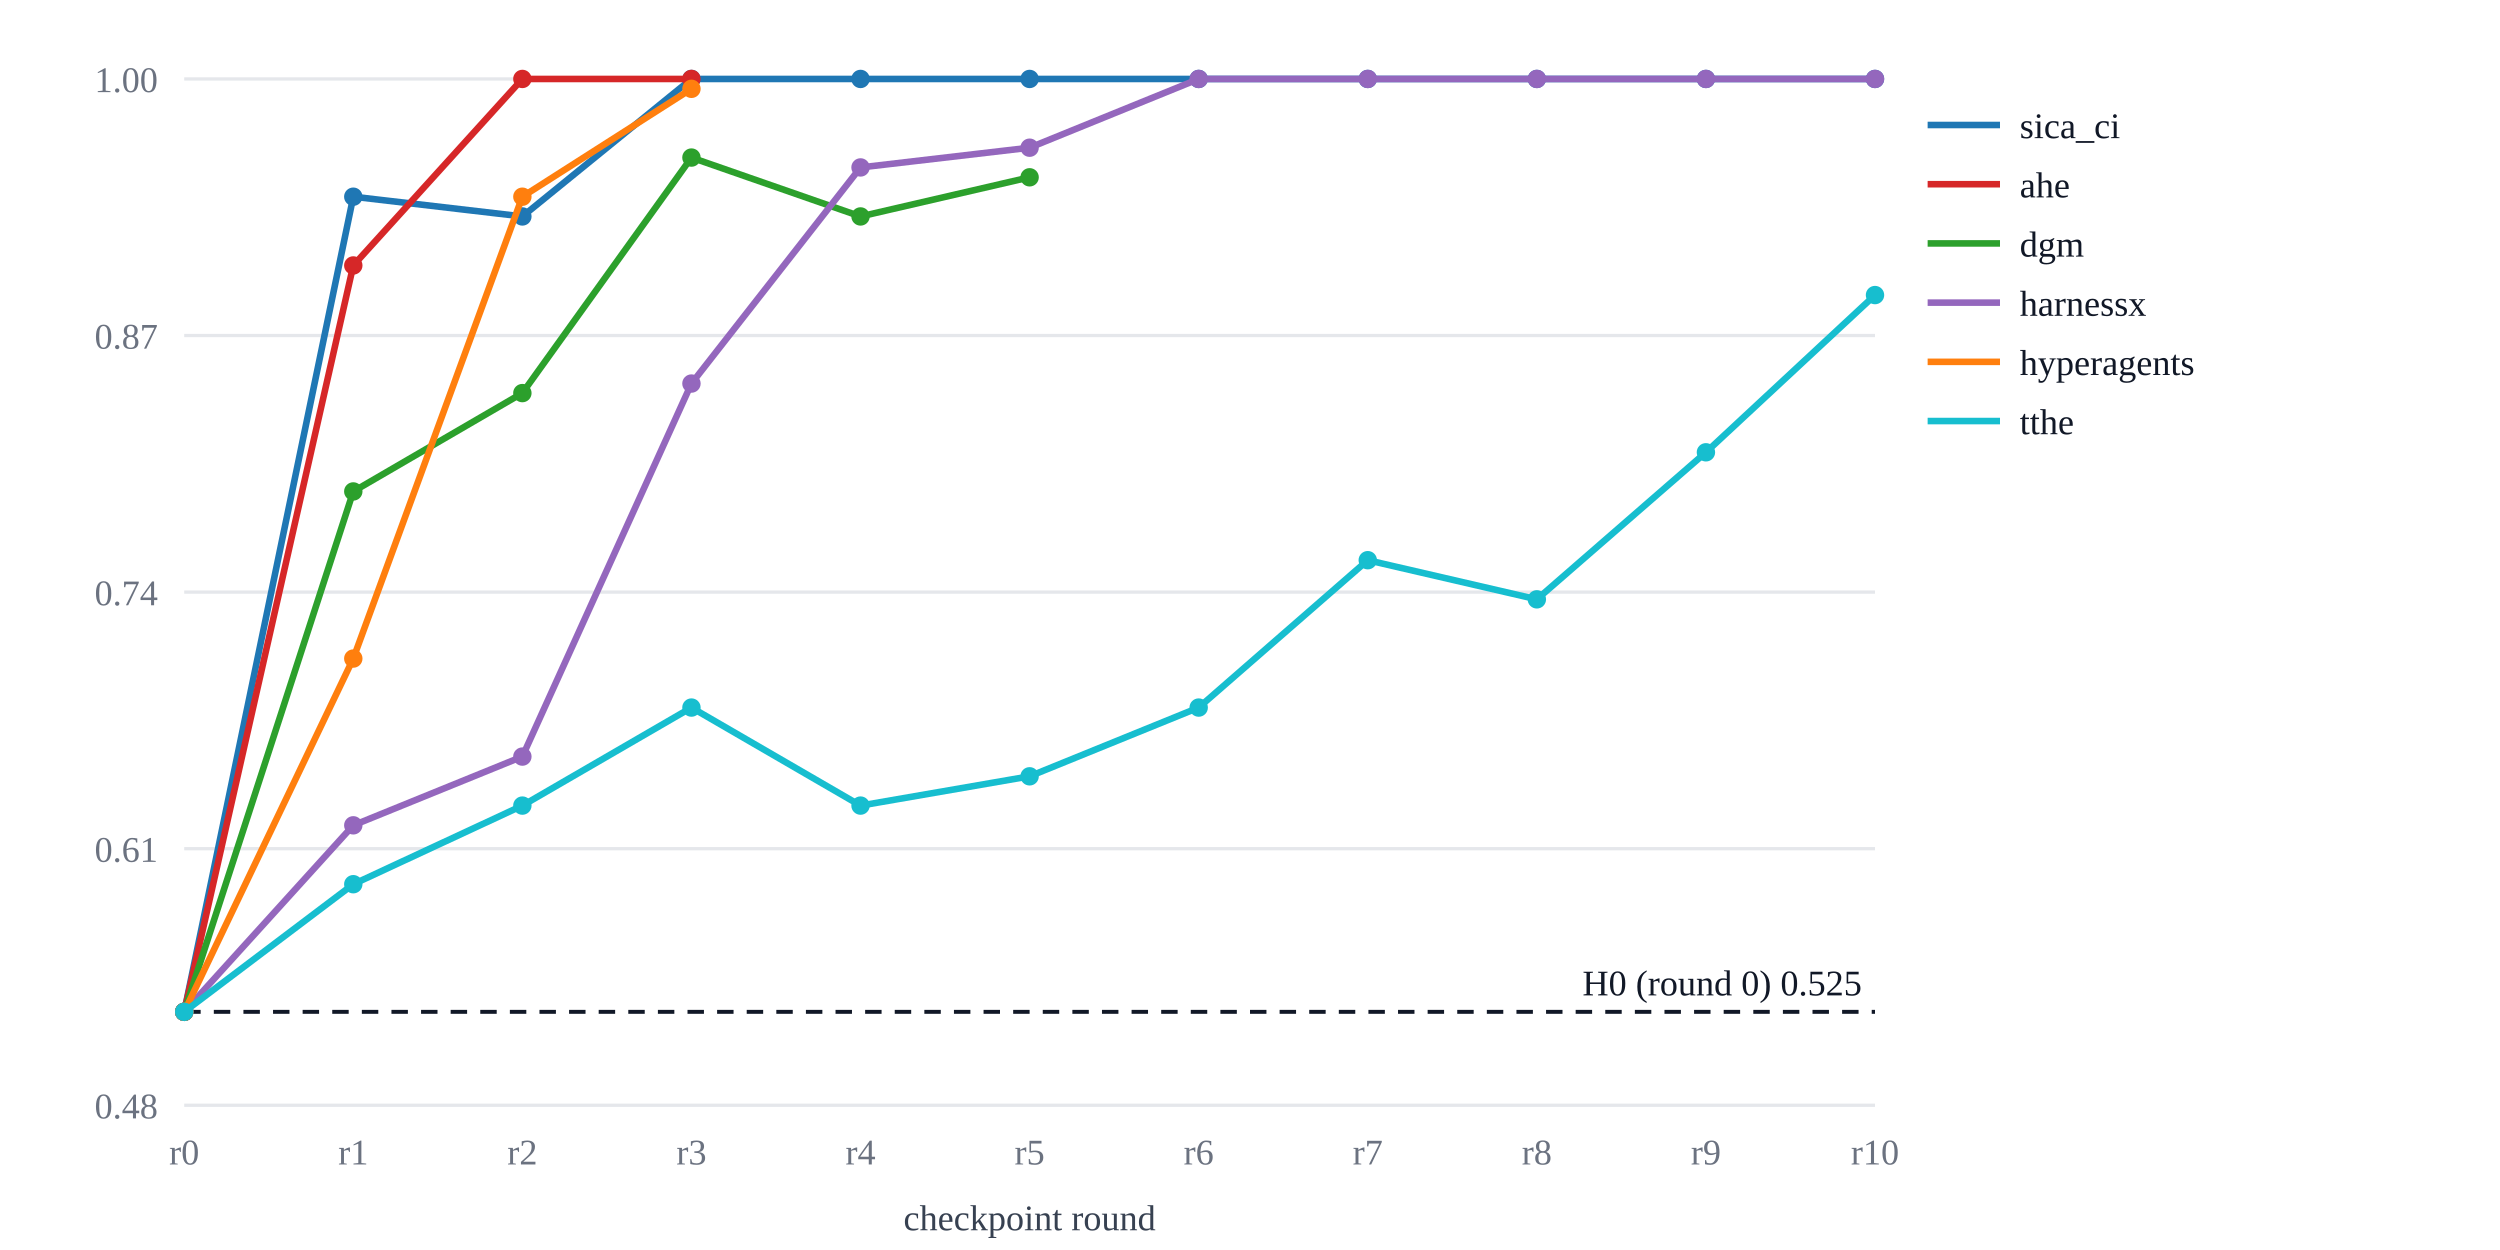
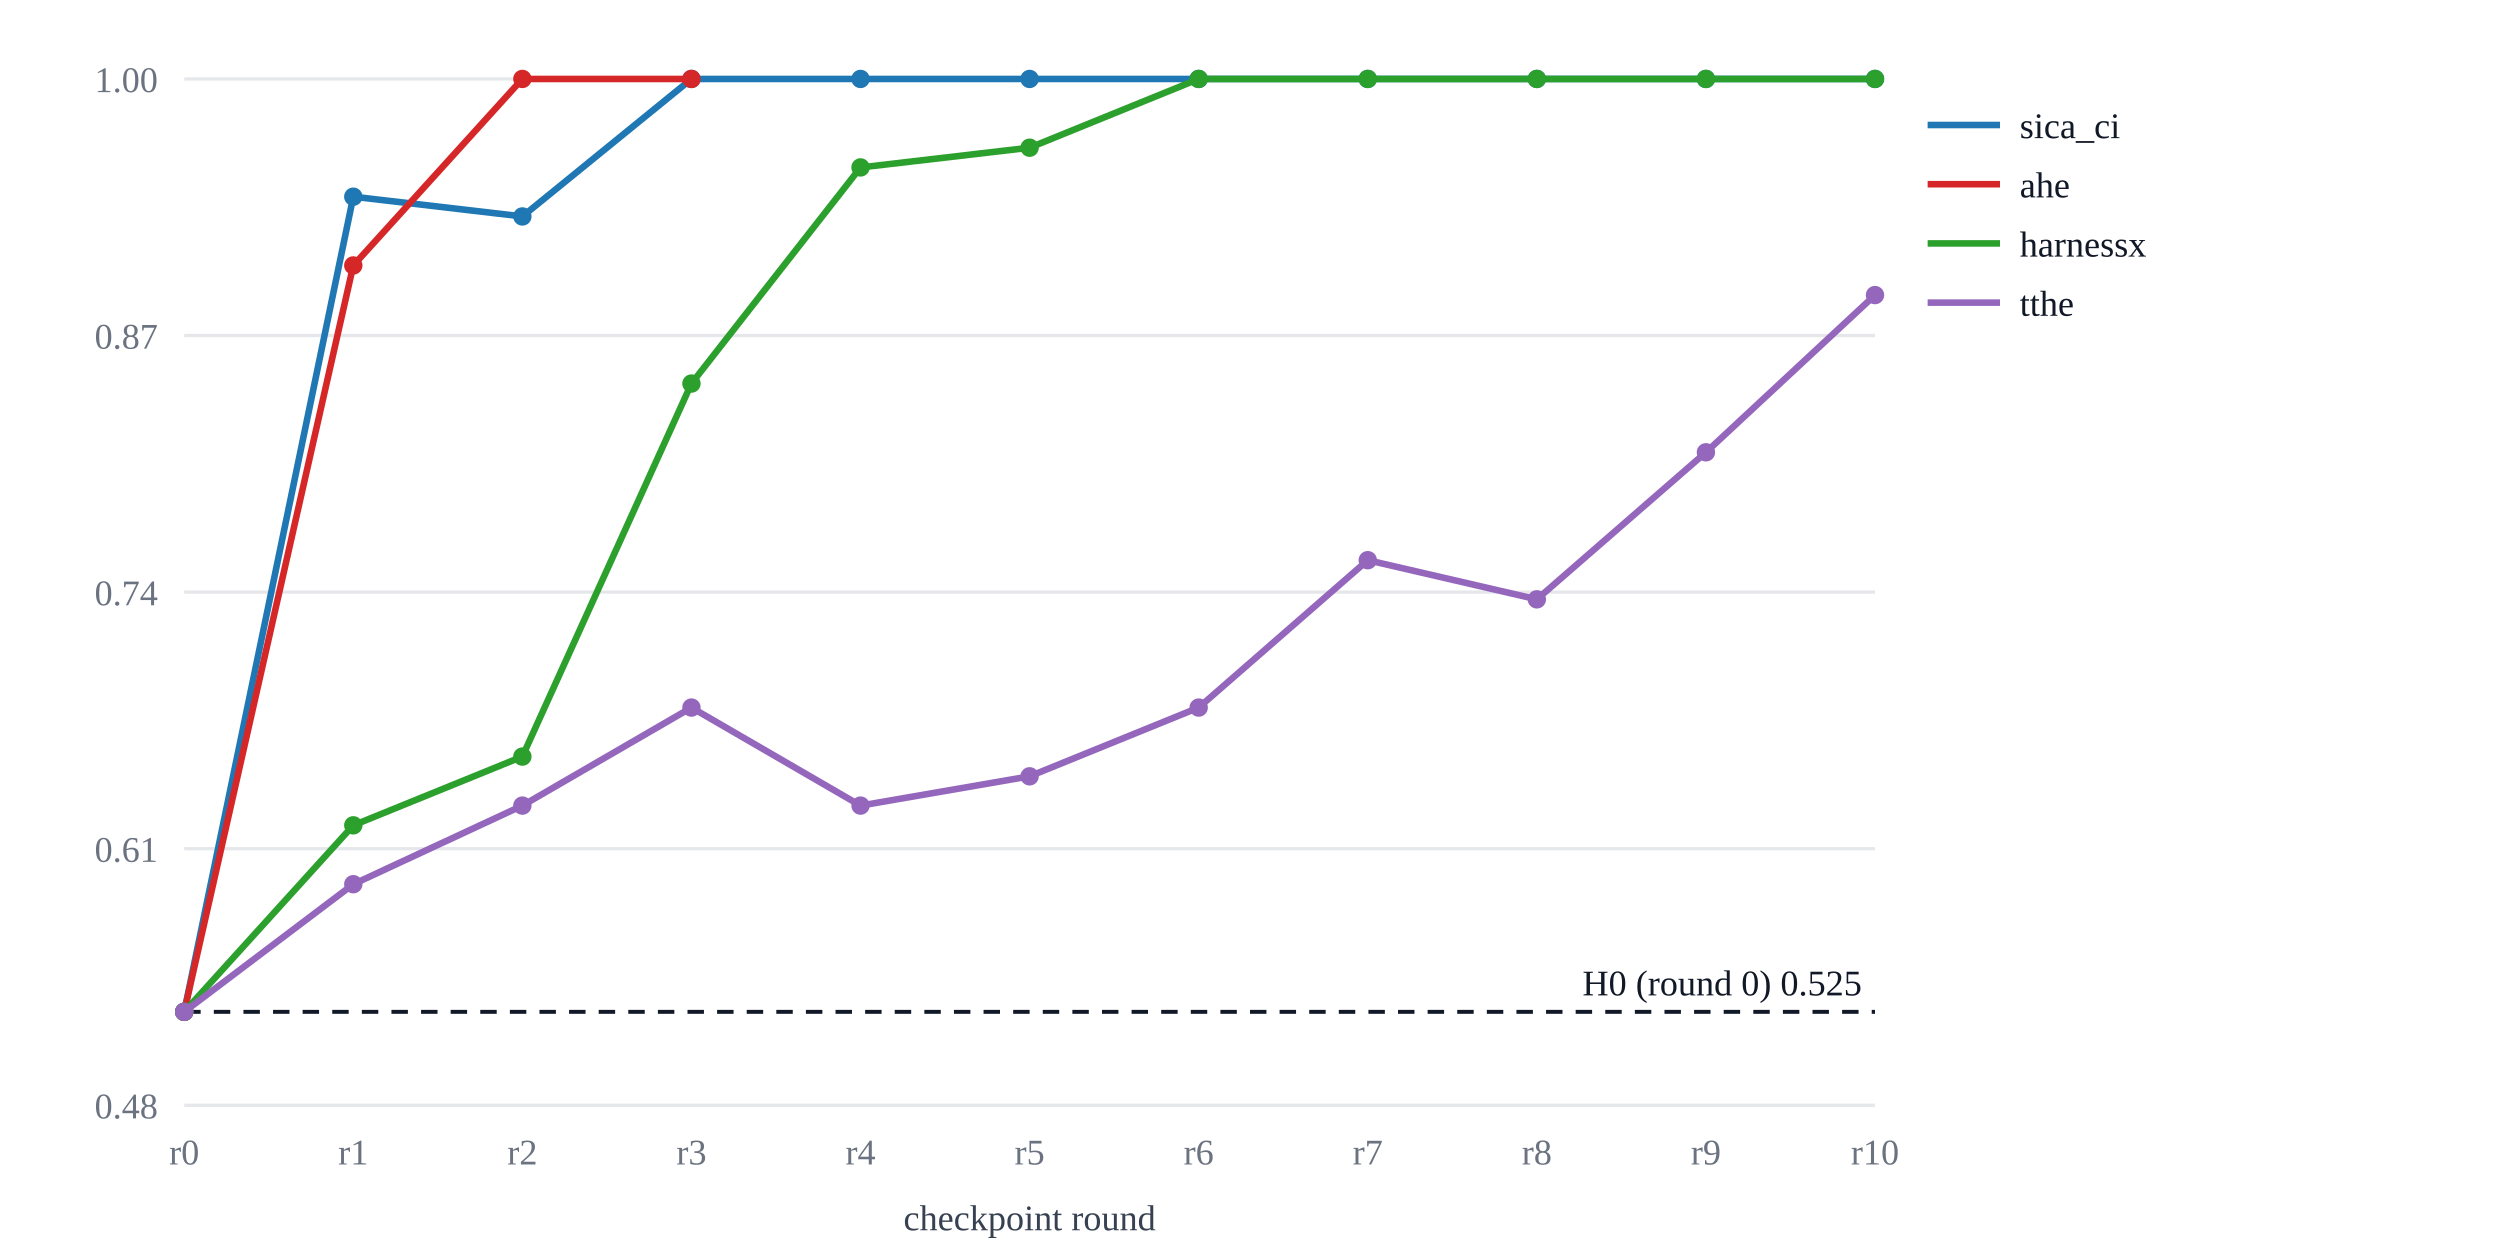
<svg xmlns="http://www.w3.org/2000/svg" width="760" height="380" viewBox="0 0 760 380" role="img" aria-label="Score by checkpoint round on valid_train">
  <rect width="760" height="380" fill="#ffffff" />
  <line x1="56" y1="336.0" x2="570" y2="336.0" stroke="#e5e7eb" stroke-width="1" />
  <text x="48" y="340.0" font-size="11" fill="#6b7280" text-anchor="end">0.48</text>
  <line x1="56" y1="258.0" x2="570" y2="258.0" stroke="#e5e7eb" stroke-width="1" />
  <text x="48" y="262.0" font-size="11" fill="#6b7280" text-anchor="end">0.61</text>
  <line x1="56" y1="180.0" x2="570" y2="180.0" stroke="#e5e7eb" stroke-width="1" />
  <text x="48" y="184.0" font-size="11" fill="#6b7280" text-anchor="end">0.74</text>
  <line x1="56" y1="102.0" x2="570" y2="102.0" stroke="#e5e7eb" stroke-width="1" />
  <text x="48" y="106.0" font-size="11" fill="#6b7280" text-anchor="end">0.87</text>
  <line x1="56" y1="24.0" x2="570" y2="24.0" stroke="#e5e7eb" stroke-width="1" />
  <text x="48" y="28.0" font-size="11" fill="#6b7280" text-anchor="end">1.00</text>
  <text x="56.0" y="354" font-size="11" fill="#6b7280" text-anchor="middle">r0</text>
  <text x="107.4" y="354" font-size="11" fill="#6b7280" text-anchor="middle">r1</text>
  <text x="158.8" y="354" font-size="11" fill="#6b7280" text-anchor="middle">r2</text>
  <text x="210.2" y="354" font-size="11" fill="#6b7280" text-anchor="middle">r3</text>
  <text x="261.6" y="354" font-size="11" fill="#6b7280" text-anchor="middle">r4</text>
  <text x="313.0" y="354" font-size="11" fill="#6b7280" text-anchor="middle">r5</text>
  <text x="364.4" y="354" font-size="11" fill="#6b7280" text-anchor="middle">r6</text>
  <text x="415.8" y="354" font-size="11" fill="#6b7280" text-anchor="middle">r7</text>
  <text x="467.2" y="354" font-size="11" fill="#6b7280" text-anchor="middle">r8</text>
  <text x="518.6" y="354" font-size="11" fill="#6b7280" text-anchor="middle">r9</text>
  <text x="570.0" y="354" font-size="11" fill="#6b7280" text-anchor="middle">r10</text>
  <line x1="56" y1="307.6" x2="570" y2="307.6" stroke="#111827" stroke-width="1.2" stroke-dasharray="5 4" />
  <text x="566" y="302.6" font-size="11" fill="#111827" text-anchor="end">H0 (round 0) 0.525</text>
  <g data-method-line="sica_ci">
    <path d="M56.0,307.6 L107.4,59.8 L158.8,65.8 L210.2,24.0 L261.6,24.0 L313.0,24.0 L364.4,24.0 L415.8,24.0 L467.2,24.0 L518.6,24.0 L570.0,24.0" fill="none" stroke="#1f77b4" stroke-width="2" />
    <circle cx="56.0" cy="307.6" r="2.8" fill="#1f77b4" />
    <circle cx="107.4" cy="59.8" r="2.8" fill="#1f77b4" />
    <circle cx="158.8" cy="65.8" r="2.8" fill="#1f77b4" />
    <circle cx="210.2" cy="24.0" r="2.8" fill="#1f77b4" />
    <circle cx="261.6" cy="24.0" r="2.8" fill="#1f77b4" />
    <circle cx="313.0" cy="24.0" r="2.8" fill="#1f77b4" />
    <circle cx="364.4" cy="24.0" r="2.8" fill="#1f77b4" />
    <circle cx="415.8" cy="24.0" r="2.8" fill="#1f77b4" />
    <circle cx="467.2" cy="24.0" r="2.8" fill="#1f77b4" />
    <circle cx="518.6" cy="24.0" r="2.8" fill="#1f77b4" />
    <circle cx="570.0" cy="24.0" r="2.8" fill="#1f77b4" />
    <line x1="586" y1="38" x2="608" y2="38" stroke="#1f77b4" stroke-width="2" />
    <text x="614" y="42" font-size="11" fill="#111827">sica_ci</text>
  </g>
  <g data-method-line="ahe">
    <path d="M56.0,307.6 L107.4,80.7 L158.8,24.0 L210.2,24.0" fill="none" stroke="#d62728" stroke-width="2" />
    <circle cx="56.0" cy="307.6" r="2.8" fill="#d62728" />
    <circle cx="107.4" cy="80.7" r="2.8" fill="#d62728" />
    <circle cx="158.8" cy="24.0" r="2.8" fill="#d62728" />
    <circle cx="210.2" cy="24.0" r="2.8" fill="#d62728" />
    <line x1="586" y1="56" x2="608" y2="56" stroke="#d62728" stroke-width="2" />
    <text x="614" y="60" font-size="11" fill="#111827">ahe</text>
  </g>
-   <g data-method-line="dgm">
-     <path d="M56.0,307.6 L107.4,149.4 L158.8,119.5 L210.2,47.9 L261.6,65.8 L313.0,53.9" fill="none" stroke="#2ca02c" stroke-width="2" />
+   <g data-method-line="harnessx">
+     <path d="M56.0,307.6 L107.4,250.9 L158.8,230.0 L210.2,116.6 L261.6,50.9 L313.0,44.9 L364.4,24.0 L415.8,24.0 L467.2,24.0 L518.6,24.0 L570.0,24.0" fill="none" stroke="#2ca02c" stroke-width="2" />
    <circle cx="56.0" cy="307.6" r="2.8" fill="#2ca02c" />
-     <circle cx="107.4" cy="149.4" r="2.8" fill="#2ca02c" />
-     <circle cx="158.8" cy="119.5" r="2.8" fill="#2ca02c" />
-     <circle cx="210.2" cy="47.9" r="2.8" fill="#2ca02c" />
-     <circle cx="261.6" cy="65.8" r="2.8" fill="#2ca02c" />
-     <circle cx="313.0" cy="53.9" r="2.8" fill="#2ca02c" />
+     <circle cx="107.4" cy="250.9" r="2.8" fill="#2ca02c" />
+     <circle cx="158.8" cy="230.0" r="2.8" fill="#2ca02c" />
+     <circle cx="210.2" cy="116.6" r="2.8" fill="#2ca02c" />
+     <circle cx="261.6" cy="50.9" r="2.8" fill="#2ca02c" />
+     <circle cx="313.0" cy="44.9" r="2.8" fill="#2ca02c" />
+     <circle cx="364.4" cy="24.0" r="2.8" fill="#2ca02c" />
+     <circle cx="415.8" cy="24.0" r="2.8" fill="#2ca02c" />
+     <circle cx="467.2" cy="24.0" r="2.8" fill="#2ca02c" />
+     <circle cx="518.6" cy="24.0" r="2.8" fill="#2ca02c" />
+     <circle cx="570.0" cy="24.0" r="2.8" fill="#2ca02c" />
    <line x1="586" y1="74" x2="608" y2="74" stroke="#2ca02c" stroke-width="2" />
-     <text x="614" y="78" font-size="11" fill="#111827">dgm</text>
-   </g>
-   <g data-method-line="harnessx">
-     <path d="M56.0,307.6 L107.4,250.9 L158.8,230.0 L210.2,116.6 L261.6,50.9 L313.0,44.9 L364.4,24.0 L415.8,24.0 L467.2,24.0 L518.6,24.0 L570.0,24.0" fill="none" stroke="#9467bd" stroke-width="2" />
-     <circle cx="56.0" cy="307.6" r="2.8" fill="#9467bd" />
-     <circle cx="107.4" cy="250.9" r="2.8" fill="#9467bd" />
-     <circle cx="158.8" cy="230.0" r="2.8" fill="#9467bd" />
-     <circle cx="210.2" cy="116.6" r="2.8" fill="#9467bd" />
-     <circle cx="261.6" cy="50.9" r="2.8" fill="#9467bd" />
-     <circle cx="313.0" cy="44.9" r="2.8" fill="#9467bd" />
-     <circle cx="364.4" cy="24.0" r="2.8" fill="#9467bd" />
-     <circle cx="415.8" cy="24.0" r="2.8" fill="#9467bd" />
-     <circle cx="467.2" cy="24.0" r="2.8" fill="#9467bd" />
-     <circle cx="518.6" cy="24.0" r="2.8" fill="#9467bd" />
-     <circle cx="570.0" cy="24.0" r="2.8" fill="#9467bd" />
-     <line x1="586" y1="92" x2="608" y2="92" stroke="#9467bd" stroke-width="2" />
-     <text x="614" y="96" font-size="11" fill="#111827">harnessx</text>
-   </g>
-   <g data-method-line="hyperagents">
-     <path d="M56.0,307.6 L107.4,200.2 L158.8,59.8 L210.2,27.0" fill="none" stroke="#ff7f0e" stroke-width="2" />
-     <circle cx="56.0" cy="307.6" r="2.8" fill="#ff7f0e" />
-     <circle cx="107.4" cy="200.2" r="2.8" fill="#ff7f0e" />
-     <circle cx="158.8" cy="59.8" r="2.8" fill="#ff7f0e" />
-     <circle cx="210.2" cy="27.0" r="2.8" fill="#ff7f0e" />
-     <line x1="586" y1="110" x2="608" y2="110" stroke="#ff7f0e" stroke-width="2" />
-     <text x="614" y="114" font-size="11" fill="#111827">hyperagents</text>
+     <text x="614" y="78" font-size="11" fill="#111827">harnessx</text>
  </g>
  <g data-method-line="tthe">
-     <path d="M56.0,307.6 L107.4,268.8 L158.8,244.9 L210.2,215.1 L261.6,244.9 L313.0,236.0 L364.4,215.1 L415.8,170.3 L467.2,182.2 L518.6,137.5 L570.0,89.7" fill="none" stroke="#17becf" stroke-width="2" />
-     <circle cx="56.0" cy="307.6" r="2.8" fill="#17becf" />
-     <circle cx="107.4" cy="268.8" r="2.8" fill="#17becf" />
-     <circle cx="158.8" cy="244.9" r="2.8" fill="#17becf" />
-     <circle cx="210.2" cy="215.1" r="2.8" fill="#17becf" />
-     <circle cx="261.6" cy="244.9" r="2.8" fill="#17becf" />
-     <circle cx="313.0" cy="236.0" r="2.8" fill="#17becf" />
-     <circle cx="364.4" cy="215.1" r="2.8" fill="#17becf" />
-     <circle cx="415.8" cy="170.3" r="2.8" fill="#17becf" />
-     <circle cx="467.2" cy="182.2" r="2.8" fill="#17becf" />
-     <circle cx="518.6" cy="137.5" r="2.8" fill="#17becf" />
-     <circle cx="570.0" cy="89.7" r="2.8" fill="#17becf" />
-     <line x1="586" y1="128" x2="608" y2="128" stroke="#17becf" stroke-width="2" />
-     <text x="614" y="132" font-size="11" fill="#111827">tthe</text>
+     <path d="M56.0,307.6 L107.4,268.8 L158.8,244.9 L210.2,215.1 L261.6,244.9 L313.0,236.0 L364.4,215.1 L415.8,170.3 L467.2,182.2 L518.6,137.5 L570.0,89.7" fill="none" stroke="#9467bd" stroke-width="2" />
+     <circle cx="56.0" cy="307.6" r="2.8" fill="#9467bd" />
+     <circle cx="107.4" cy="268.8" r="2.8" fill="#9467bd" />
+     <circle cx="158.8" cy="244.9" r="2.8" fill="#9467bd" />
+     <circle cx="210.2" cy="215.1" r="2.8" fill="#9467bd" />
+     <circle cx="261.6" cy="244.9" r="2.8" fill="#9467bd" />
+     <circle cx="313.0" cy="236.0" r="2.8" fill="#9467bd" />
+     <circle cx="364.4" cy="215.1" r="2.8" fill="#9467bd" />
+     <circle cx="415.8" cy="170.3" r="2.8" fill="#9467bd" />
+     <circle cx="467.2" cy="182.2" r="2.8" fill="#9467bd" />
+     <circle cx="518.6" cy="137.5" r="2.8" fill="#9467bd" />
+     <circle cx="570.0" cy="89.7" r="2.8" fill="#9467bd" />
+     <line x1="586" y1="92" x2="608" y2="92" stroke="#9467bd" stroke-width="2" />
+     <text x="614" y="96" font-size="11" fill="#111827">tthe</text>
  </g>
  <text x="313" y="374" font-size="11" fill="#374151" text-anchor="middle">checkpoint round</text>
</svg>
